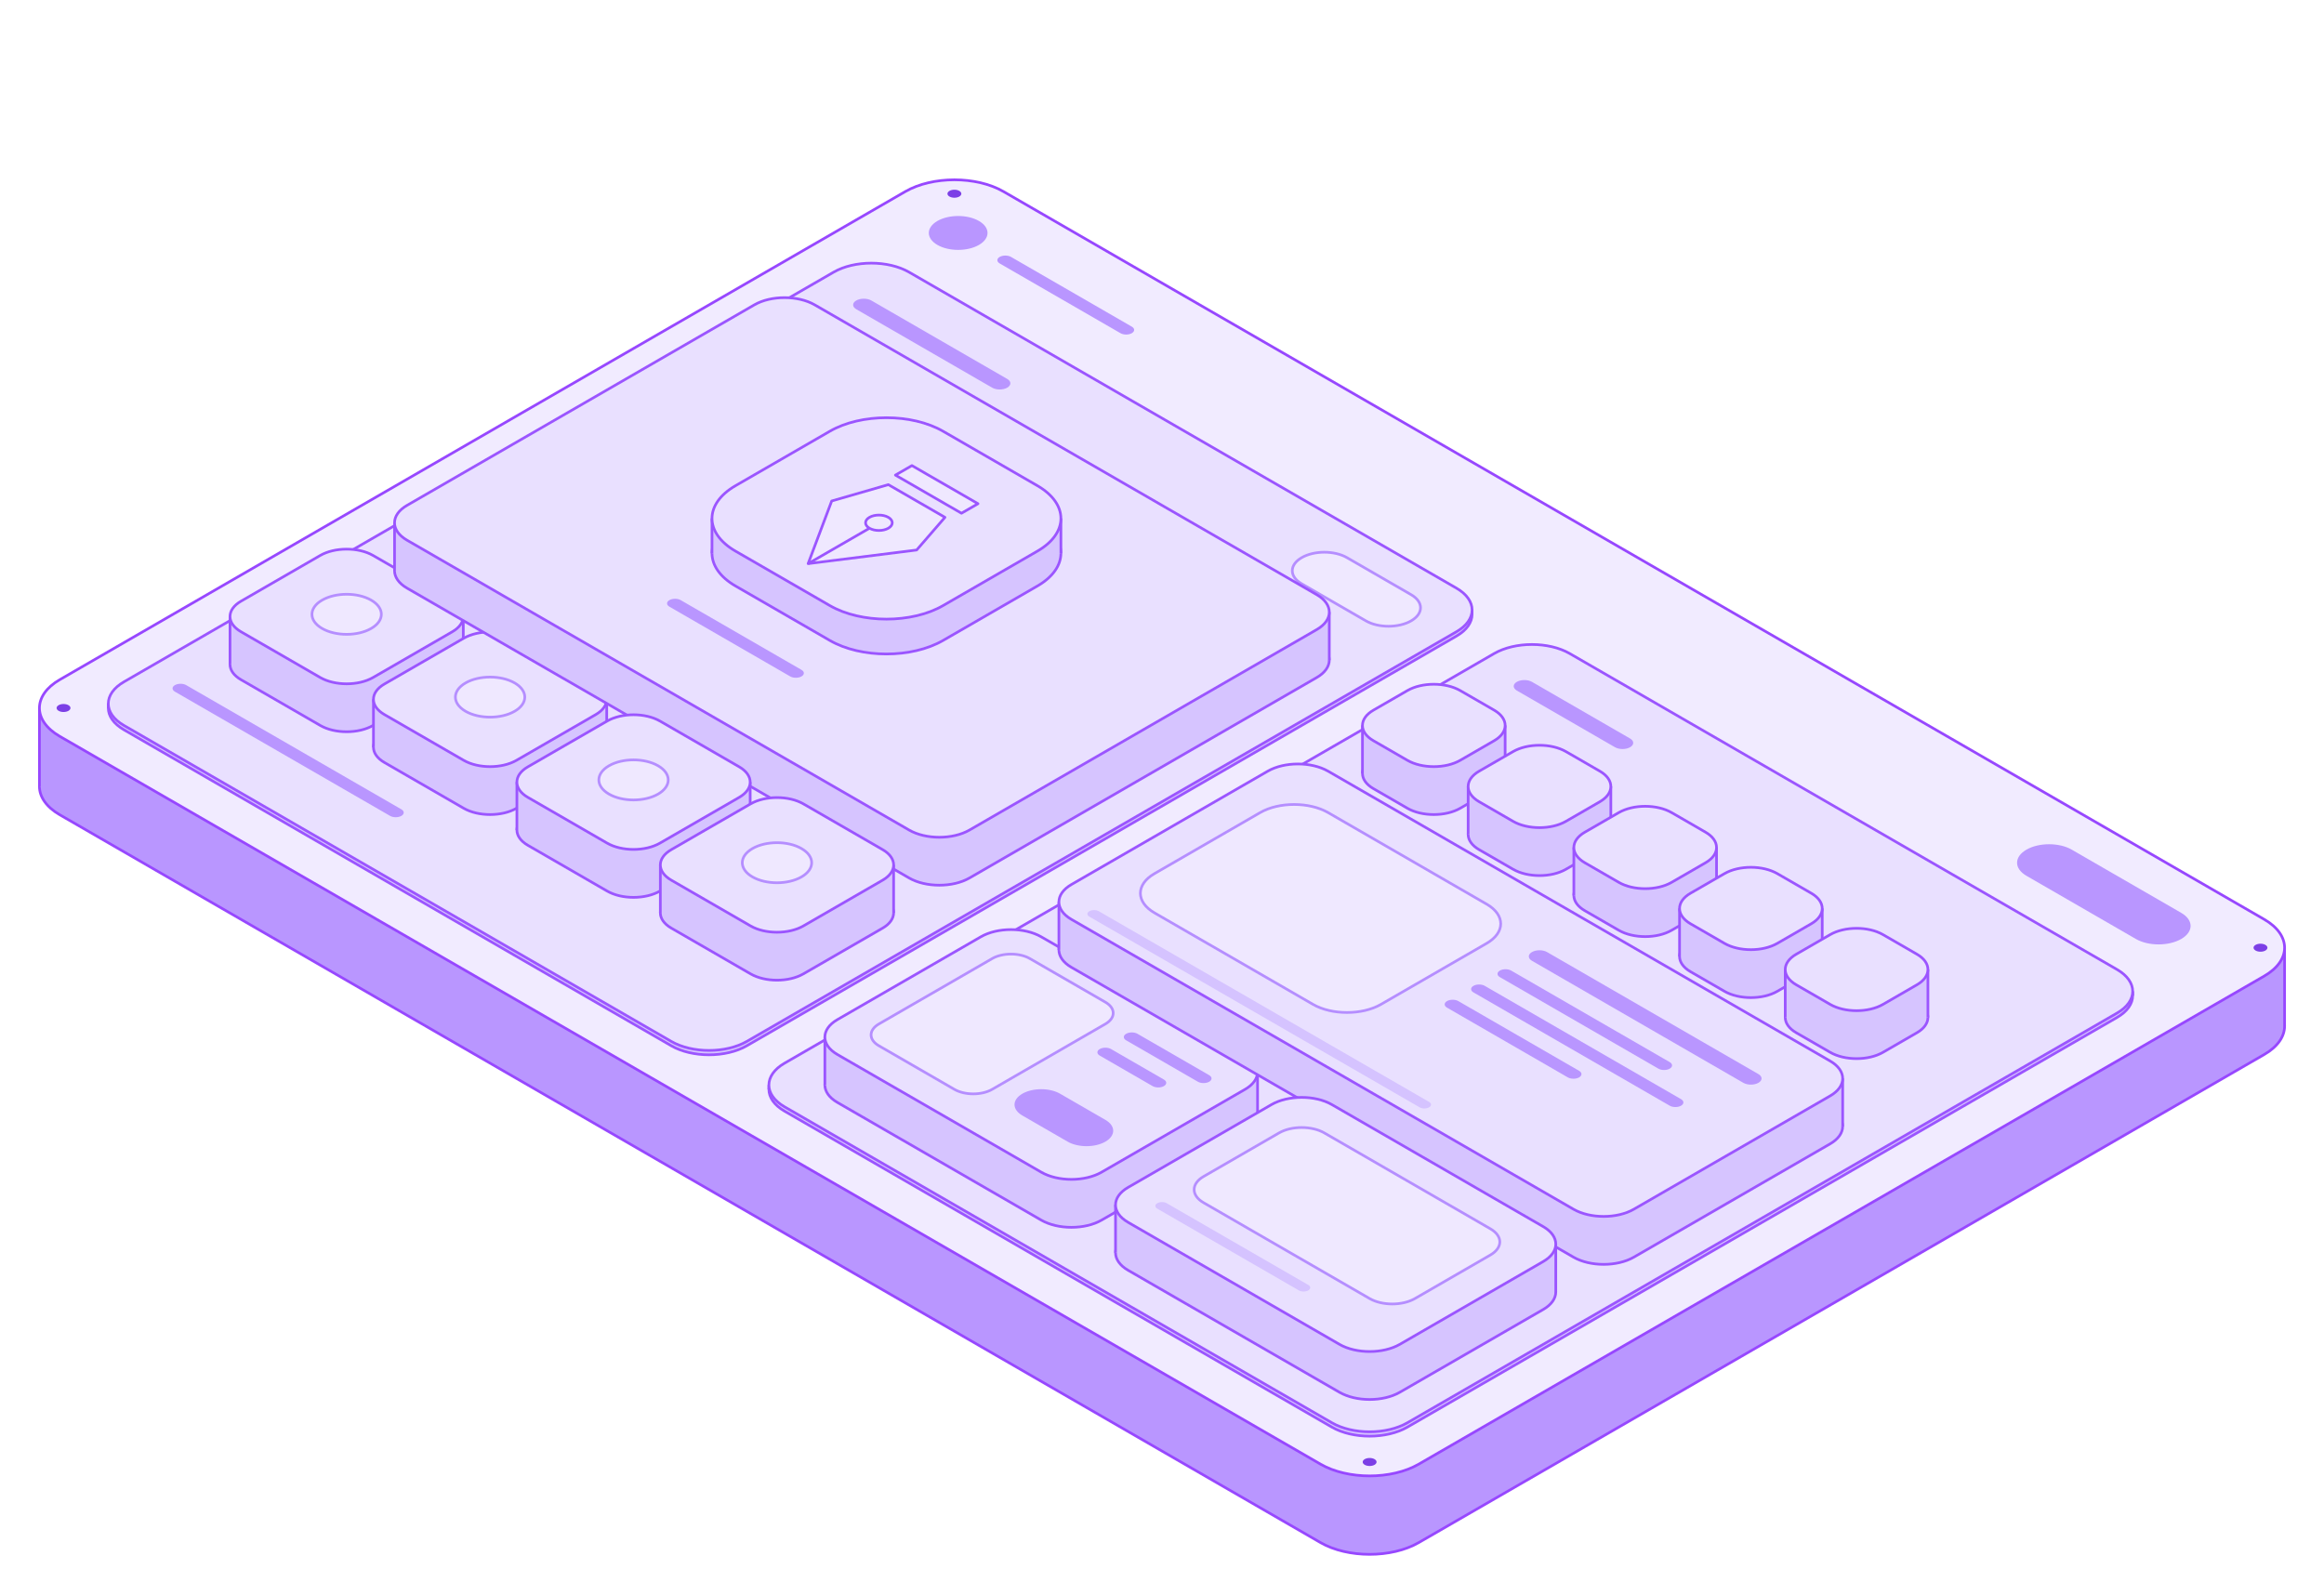
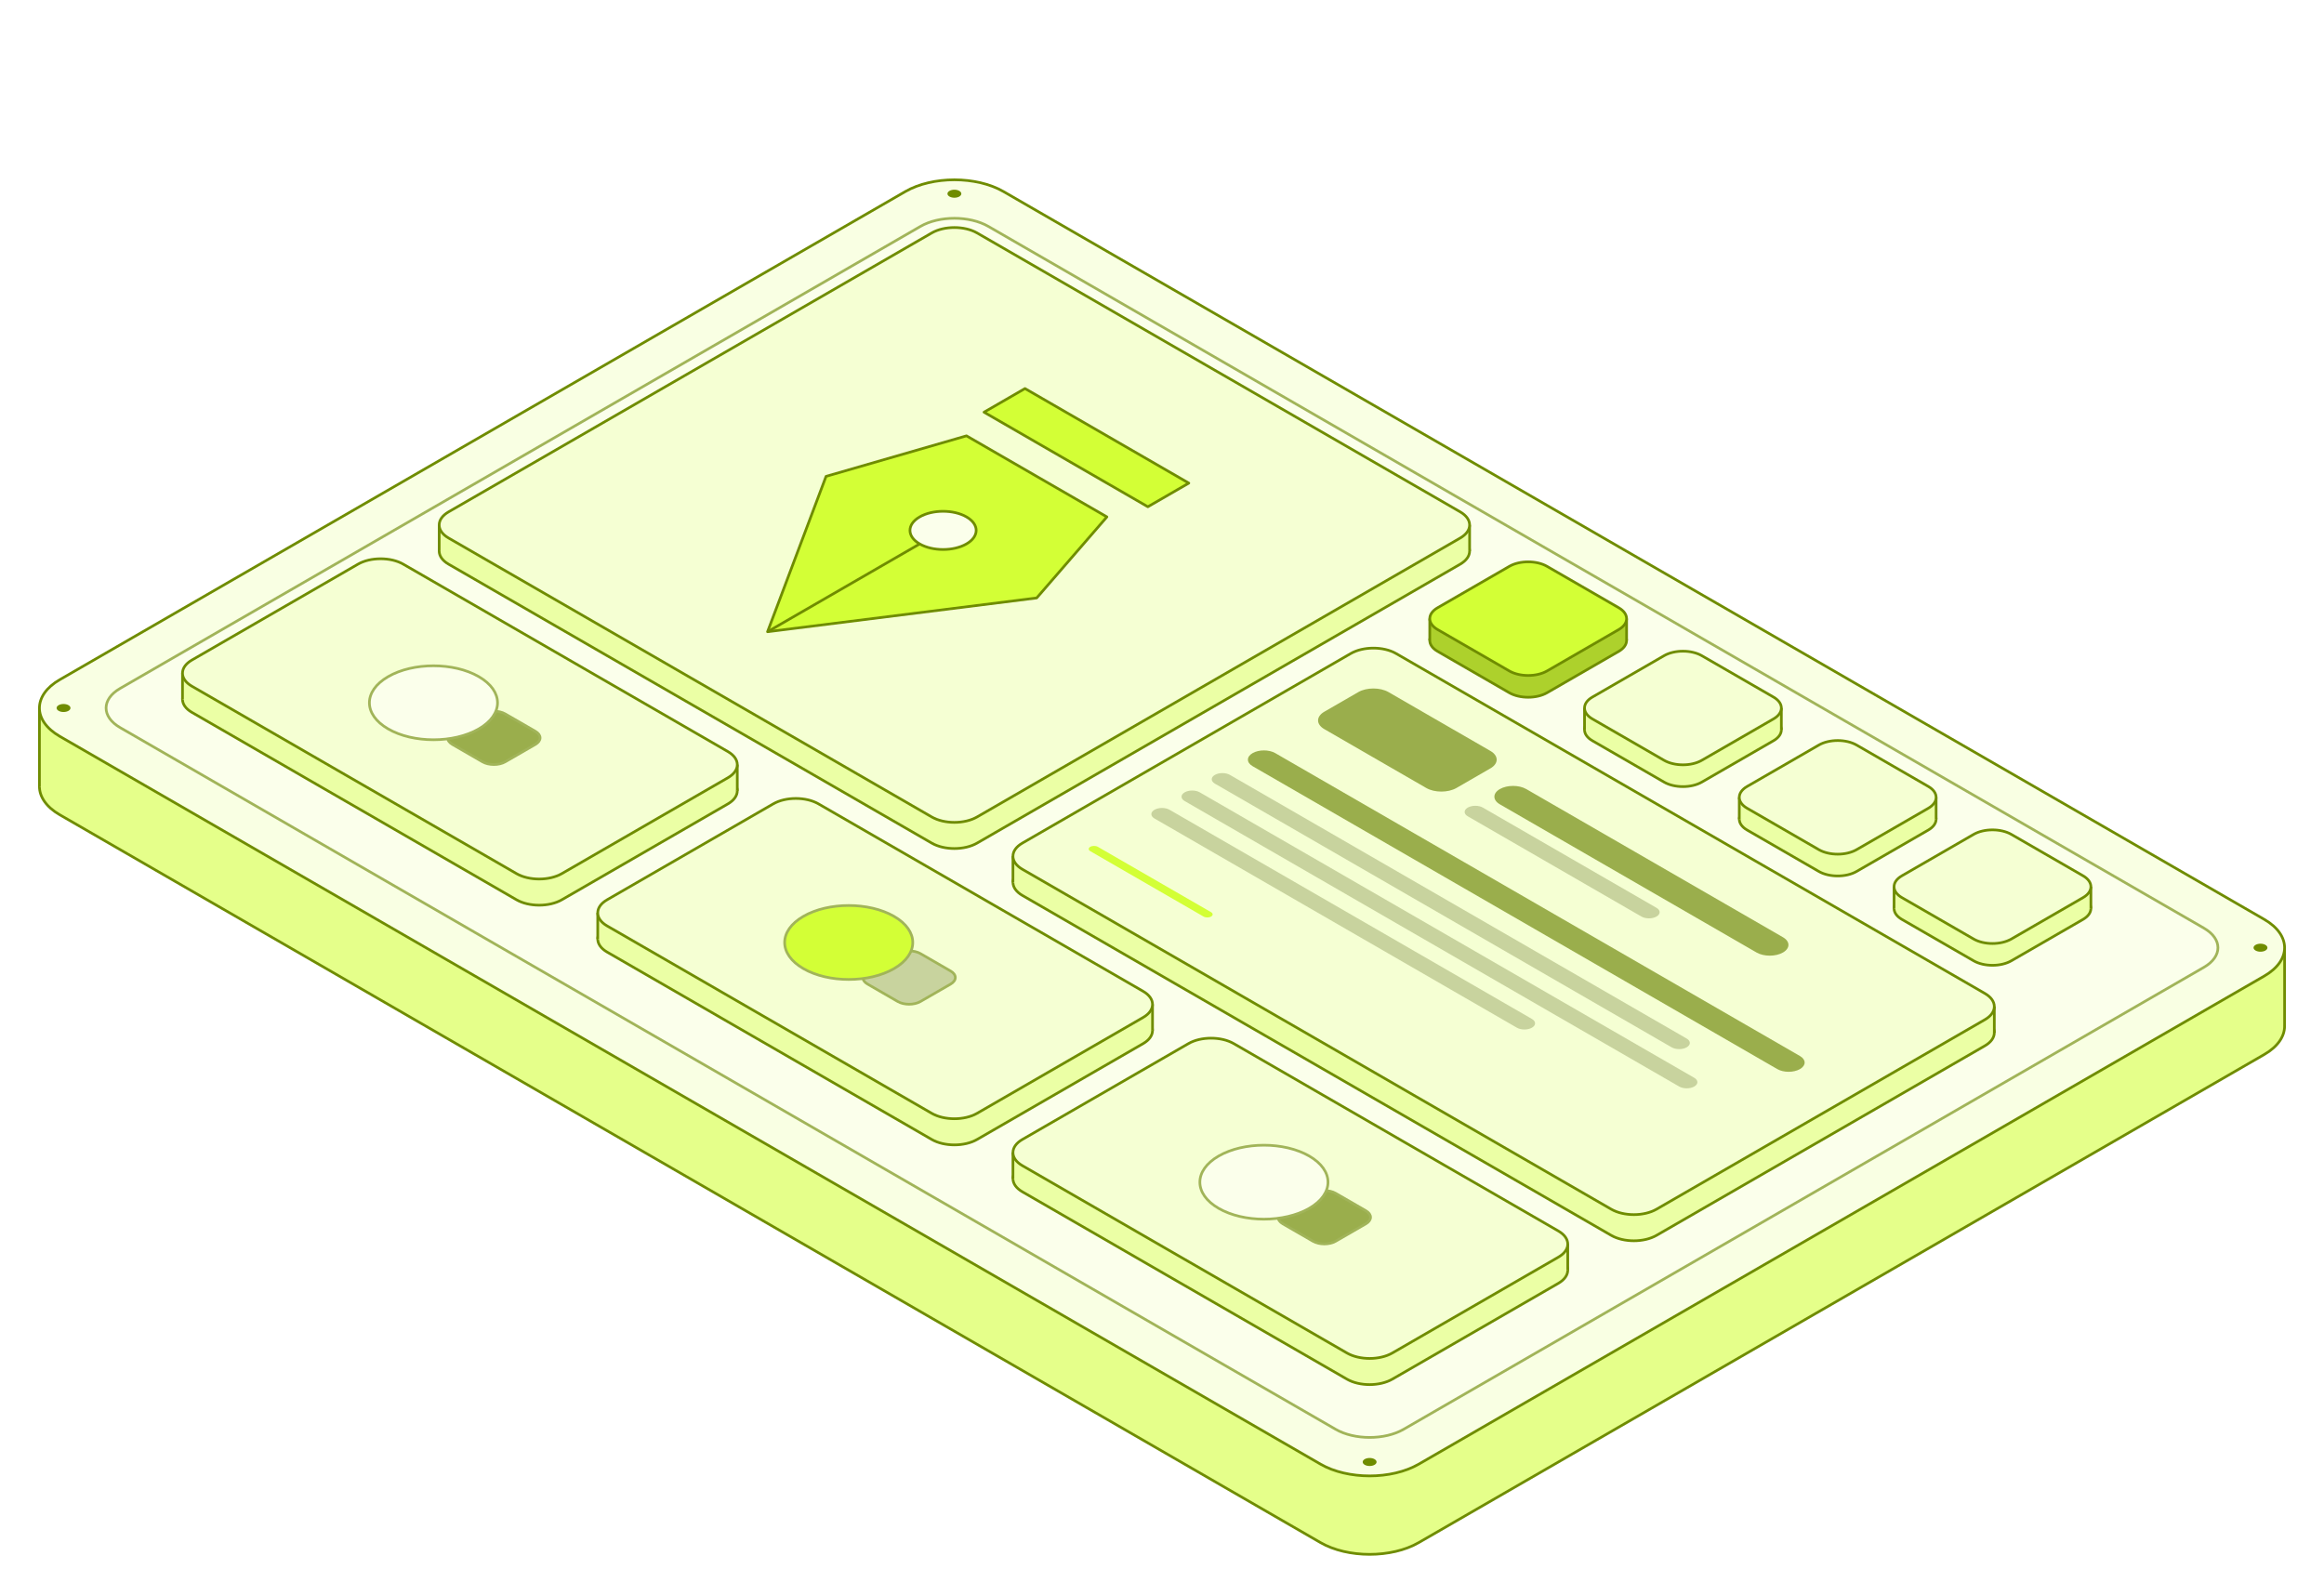
<svg xmlns="http://www.w3.org/2000/svg" viewBox="-435.34 -339.58 870.67 592.61" shape-rendering="geometricPrecision">
-   <style>.l{stroke-width:1px}.l2{stroke-width:1.5px}@media (min-resolution:2dppx){.l{stroke-width:.5px}.l2{stroke-width:1px}}@media (min-resolution:3dppx){.l{stroke-width:.34px}.l2{stroke-width:.67px}}</style>
+   <style>.l{stroke-width:1px}.l2{stroke-width:1.6px}@media (min-resolution:2dppx){.l{stroke-width:.5px}.l2{stroke-width:1px}}@media (min-resolution:3dppx){.l{stroke-width:.34px}.l2{stroke-width:.67px}}</style>
  <g transform="matrix(0.707107,0.408248,-0.707107,0.408248,-77.7817,-249.0315)">
-     <rect x="0" y="0" width="720" height="500" rx="26" fill="#b996ff" stroke="#9747ff" class="l" vector-effect="non-scaling-stroke" />
+     <rect x="0" y="0" width="720" height="500" rx="26" fill="#e5ff8a" stroke="#6f8c00" class="l" vector-effect="non-scaling-stroke" />
  </g>
-   <path d="M-420.566 -74.301L420.566 15.513L420.566 44.907L-420.566 -44.907Z" fill="#b996ff" />
-   <path d="M-420.566 -74.301L-420.566 -44.907M420.566 15.513L420.566 44.907" stroke="#9747ff" class="l" vector-effect="non-scaling-stroke" />
+   <path d="M-420.566 -74.301L420.566 15.513L420.566 44.907L-420.566 -44.907Z" fill="#e5ff8a" />
+   <path d="M-420.566 -74.301L-420.566 -44.907M420.566 15.513L420.566 44.907" stroke="#6f8c00" class="l" vector-effect="non-scaling-stroke" />
  <g transform="matrix(0.707107,0.408248,-0.707107,0.408248,-77.7817,-278.4253)">
-     <rect x="0" y="0" width="720" height="500" rx="26" fill="#f1ebff" stroke="#9747ff" class="l" vector-effect="non-scaling-stroke" />
+     <rect x="0" y="0" width="720" height="500" rx="26" fill="#f9ffe3" stroke="#6f8c00" class="l" vector-effect="non-scaling-stroke" />
  </g>
  <g transform="matrix(0.707107,0.408248,-0.707107,0.408248,-77.7817,-278.4253)">
-     <circle cx="14" cy="14" r="2.6" fill="#7c3fe6" />
-     <circle cx="706" cy="14" r="2.6" fill="#7c3fe6" />
-     <circle cx="706" cy="486" r="2.6" fill="#7c3fe6" />
-     <circle cx="14" cy="486" r="2.6" fill="#7c3fe6" />
-   </g>
-   <g transform="matrix(0.707107,0.408248,-0.707107,0.408248,-77.7817,-279.2418)">
-     <rect x="23" y="21" width="22" height="22" rx="11" fill="#b996ff" />
-   </g>
-   <g transform="matrix(0.707107,0.408248,-0.707107,0.408248,-77.7817,-279.2418)">
-     <rect x="56" y="29" width="70" height="6" rx="3.0" fill="#b996ff" />
-   </g>
-   <g transform="matrix(0.707107,0.408248,-0.707107,0.408248,-77.7817,-279.2418)">
-     <rect x="600" y="20" width="82" height="24" rx="12" fill="#b996ff" />
+     <circle cx="14" cy="14" r="2.6" fill="#6f8c00" />
+     <circle cx="706" cy="14" r="2.6" fill="#6f8c00" />
+     <circle cx="706" cy="486" r="2.6" fill="#6f8c00" />
+     <circle cx="14" cy="486" r="2.6" fill="#6f8c00" />
  </g>
  <g transform="matrix(0.707107,0.408248,-0.707107,0.408248,-77.7817,-278.4253)">
-     <rect x="20" y="64" width="330" height="416" rx="20" fill="#d6c4ff" stroke="#9b55ff" class="l" vector-effect="non-scaling-stroke" />
-   </g>
-   <path d="M-394.767 -75.934L116.167 -111.044L116.167 -109.411L-394.767 -74.301Z" fill="#d6c4ff" />
-   <path d="M-394.767 -75.934L-394.767 -74.301M116.167 -111.044L116.167 -109.411" stroke="#9b55ff" class="l" vector-effect="non-scaling-stroke" />
-   <g transform="matrix(0.707107,0.408248,-0.707107,0.408248,-77.7817,-280.0583)">
-     <rect x="20" y="64" width="330" height="416" rx="20" fill="#e9e0ff" stroke="#9b55ff" class="l" vector-effect="non-scaling-stroke" />
-   </g>
-   <g transform="matrix(0.707107,0.408248,-0.707107,0.408248,-77.7817,-278.4253)">
-     <rect x="370" y="64" width="330" height="416" rx="20" fill="#d6c4ff" stroke="#9b55ff" class="l" vector-effect="non-scaling-stroke" />
-   </g>
-   <path d="M-147.279 66.953L363.654 31.843L363.654 33.476L-147.279 68.586Z" fill="#d6c4ff" />
-   <path d="M-147.279 66.953L-147.279 68.586M363.654 31.843L363.654 33.476" stroke="#9b55ff" class="l" vector-effect="non-scaling-stroke" />
-   <g transform="matrix(0.707107,0.408248,-0.707107,0.408248,-77.7817,-280.0583)">
-     <rect x="370" y="64" width="330" height="416" rx="20" fill="#e9e0ff" stroke="#9b55ff" class="l" vector-effect="non-scaling-stroke" />
-   </g>
-   <g transform="matrix(0.707107,0.408248,-0.707107,0.408248,-77.7817,-280.8748)">
-     <rect x="40" y="88" width="80" height="8" rx="4.0" fill="#b996ff" />
-   </g>
-   <g transform="matrix(0.707107,0.408248,-0.707107,0.408248,-77.7817,-280.8748)">
-     <rect x="276" y="80" width="58" height="24" rx="12" fill="#efe8ff" stroke="#b58eff" class="l" vector-effect="non-scaling-stroke" />
+     <rect x="20" y="20" width="680" height="460" rx="18" fill="#fbffeb" stroke="#a1b459" class="l" vector-effect="non-scaling-stroke" />
  </g>
  <g transform="matrix(0.707107,0.408248,-0.707107,0.408248,-77.7817,-280.0583)">
-     <rect x="36" y="358" width="70" height="70" rx="14" fill="#d6c4ff" stroke="#9b55ff" class="l" vector-effect="non-scaling-stroke" />
+     <rect x="344" y="40" width="58" height="58" rx="10" fill="#add12c" stroke="#6f8c00" class="l" vector-effect="non-scaling-stroke" />
  </g>
-   <path d="M-349.169 -108.594L-261.772 -108.594L-261.772 -90.631L-349.169 -90.631Z" fill="#d6c4ff" />
-   <path d="M-349.169 -108.594L-349.169 -90.631M-261.772 -108.594L-261.772 -90.631" stroke="#9b55ff" class="l" vector-effect="non-scaling-stroke" />
-   <g transform="matrix(0.707107,0.408248,-0.707107,0.408248,-77.7817,-298.0213)">
-     <rect x="36" y="358" width="70" height="70" rx="14" fill="#e9e0ff" stroke="#9b55ff" class="l" vector-effect="non-scaling-stroke" />
-   </g>
-   <g transform="matrix(0.707107,0.408248,-0.707107,0.408248,-77.7817,-280.8748)">
-     <rect x="390" y="88" width="60" height="8" rx="4.0" fill="#b996ff" />
-   </g>
-   <g transform="matrix(0.707107,0.408248,-0.707107,0.408248,-77.7817,-280.8748)">
-     <rect x="36" y="446" width="120" height="6" rx="3.0" fill="#b996ff" />
+   <path d="M100.309 -107.778L174.049 -107.778L174.049 -99.613L100.309 -99.613Z" fill="#add12c" />
+   <path d="M100.309 -107.778L100.309 -99.613M174.049 -107.778L174.049 -99.613" stroke="#6f8c00" class="l" vector-effect="non-scaling-stroke" />
+   <g transform="matrix(0.707107,0.408248,-0.707107,0.408248,-77.7817,-288.2233)">
+     <rect x="344" y="40" width="58" height="58" rx="10" fill="#d3ff36" stroke="#6f8c00" class="l" vector-effect="non-scaling-stroke" />
  </g>
  <g transform="matrix(0.707107,0.408248,-0.707107,0.408248,-77.7817,-280.0583)">
-     <rect x="112" y="358" width="70" height="70" rx="14" fill="#d6c4ff" stroke="#9b55ff" class="l" vector-effect="non-scaling-stroke" />
+     <rect x="426" y="40" width="58" height="58" rx="10" fill="#ebffa5" stroke="#6f8c00" class="l" vector-effect="non-scaling-stroke" />
  </g>
-   <path d="M-295.428 -77.567L-208.032 -77.567L-208.032 -59.604L-295.428 -59.604Z" fill="#d6c4ff" />
-   <path d="M-295.428 -77.567L-295.428 -59.604M-208.032 -77.567L-208.032 -59.604" stroke="#9b55ff" class="l" vector-effect="non-scaling-stroke" />
-   <g transform="matrix(0.707107,0.408248,-0.707107,0.408248,-77.7817,-298.0213)">
-     <rect x="112" y="358" width="70" height="70" rx="14" fill="#e9e0ff" stroke="#9b55ff" class="l" vector-effect="non-scaling-stroke" />
+   <path d="M158.291 -74.301L232.032 -74.301L232.032 -66.136L158.291 -66.136Z" fill="#ebffa5" />
+   <path d="M158.291 -74.301L158.291 -66.136M232.032 -74.301L232.032 -66.136" stroke="#6f8c00" class="l" vector-effect="non-scaling-stroke" />
+   <g transform="matrix(0.707107,0.408248,-0.707107,0.408248,-77.7817,-288.2233)">
+     <rect x="426" y="40" width="58" height="58" rx="10" fill="#f5ffd3" stroke="#6f8c00" class="l" vector-effect="non-scaling-stroke" />
  </g>
  <g transform="matrix(0.707107,0.408248,-0.707107,0.408248,-77.7817,-280.0583)">
-     <rect x="386" y="132" width="46" height="46" rx="14" fill="#d6c4ff" stroke="#9b55ff" class="l" vector-effect="non-scaling-stroke" />
+     <rect x="40" y="40" width="280" height="280" rx="12" fill="#ebffa5" stroke="#6f8c00" class="l" vector-effect="non-scaling-stroke" />
  </g>
-   <path d="M75.095 -67.769L128.551 -67.769L128.551 -49.806L75.095 -49.806Z" fill="#d6c4ff" />
-   <path d="M75.095 -67.769L75.095 -49.806M128.551 -67.769L128.551 -49.806" stroke="#9b55ff" class="l" vector-effect="non-scaling-stroke" />
-   <g transform="matrix(0.707107,0.408248,-0.707107,0.408248,-77.7817,-298.0213)">
-     <rect x="386" y="132" width="46" height="46" rx="14" fill="#e9e0ff" stroke="#9b55ff" class="l" vector-effect="non-scaling-stroke" />
+   <path d="M-270.801 -142.887L115.238 -142.887L115.238 -133.089L-270.801 -133.089Z" fill="#ebffa5" />
+   <path d="M-270.801 -142.887L-270.801 -133.089M115.238 -142.887L115.238 -133.089" stroke="#6f8c00" class="l" vector-effect="non-scaling-stroke" />
+   <g transform="matrix(0.707107,0.408248,-0.707107,0.408248,-77.7817,-289.8563)">
+     <rect x="40" y="40" width="280" height="280" rx="12" fill="#f5ffd3" stroke="#6f8c00" class="l" vector-effect="non-scaling-stroke" />
  </g>
  <g transform="matrix(0.707107,0.408248,-0.707107,0.408248,-77.7817,-280.0583)">
-     <rect x="442" y="132" width="46" height="46" rx="14" fill="#d6c4ff" stroke="#9b55ff" class="l" vector-effect="non-scaling-stroke" />
+     <rect x="508" y="40" width="58" height="58" rx="10" fill="#ebffa5" stroke="#6f8c00" class="l" vector-effect="non-scaling-stroke" />
  </g>
-   <path d="M114.693 -44.907L168.149 -44.907L168.149 -26.944L114.693 -26.944Z" fill="#d6c4ff" />
-   <path d="M114.693 -44.907L114.693 -26.944M168.149 -44.907L168.149 -26.944" stroke="#9b55ff" class="l" vector-effect="non-scaling-stroke" />
-   <g transform="matrix(0.707107,0.408248,-0.707107,0.408248,-77.7817,-298.0213)">
-     <rect x="442" y="132" width="46" height="46" rx="14" fill="#e9e0ff" stroke="#9b55ff" class="l" vector-effect="non-scaling-stroke" />
+   <path d="M216.274 -40.825L290.014 -40.825L290.014 -32.660L216.274 -32.660Z" fill="#ebffa5" />
+   <path d="M216.274 -40.825L216.274 -32.660M290.014 -40.825L290.014 -32.660" stroke="#6f8c00" class="l" vector-effect="non-scaling-stroke" />
+   <g transform="matrix(0.707107,0.408248,-0.707107,0.408248,-77.7817,-288.2233)">
+     <rect x="508" y="40" width="58" height="58" rx="10" fill="#f5ffd3" stroke="#6f8c00" class="l" vector-effect="non-scaling-stroke" />
  </g>
  <g transform="matrix(0.707107,0.408248,-0.707107,0.408248,-77.7817,-280.0583)">
-     <rect x="36" y="126" width="298" height="216" rx="16" fill="#d6c4ff" stroke="#9b55ff" class="l" vector-effect="non-scaling-stroke" />
+     <rect x="40" y="344" width="196" height="112" rx="12" fill="#ebffa5" stroke="#6f8c00" class="l" vector-effect="non-scaling-stroke" />
  </g>
-   <path d="M-287.529 -143.703L62.669 -110.227L62.669 -92.264L-287.529 -125.740Z" fill="#d6c4ff" />
-   <path d="M-287.529 -143.703L-287.529 -125.740M62.669 -110.227L62.669 -92.264" stroke="#9b55ff" class="l" vector-effect="non-scaling-stroke" />
-   <g transform="matrix(0.707107,0.408248,-0.707107,0.408248,-77.7817,-298.0213)">
-     <rect x="36" y="126" width="298" height="216" rx="16" fill="#e9e0ff" stroke="#9b55ff" class="l" vector-effect="non-scaling-stroke" />
+   <path d="M-366.968 -87.365L-159.120 -53.072L-159.120 -43.274L-366.968 -77.567Z" fill="#ebffa5" />
+   <path d="M-366.968 -87.365L-366.968 -77.567M-159.120 -53.072L-159.120 -43.274" stroke="#6f8c00" class="l" vector-effect="non-scaling-stroke" />
+   <g transform="matrix(0.707107,0.408248,-0.707107,0.408248,-77.7817,-289.8563)">
+     <rect x="40" y="344" width="196" height="112" rx="12" fill="#f5ffd3" stroke="#6f8c00" class="l" vector-effect="non-scaling-stroke" />
  </g>
  <g transform="matrix(0.707107,0.408248,-0.707107,0.408248,-77.7817,-280.0583)">
-     <rect x="188" y="358" width="70" height="70" rx="14" fill="#d6c4ff" stroke="#9b55ff" class="l" vector-effect="non-scaling-stroke" />
+     <rect x="590" y="40" width="58" height="58" rx="10" fill="#ebffa5" stroke="#6f8c00" class="l" vector-effect="non-scaling-stroke" />
  </g>
-   <path d="M-241.688 -46.540L-154.291 -46.540L-154.291 -28.577L-241.688 -28.577Z" fill="#d6c4ff" />
-   <path d="M-241.688 -46.540L-241.688 -28.577M-154.291 -46.540L-154.291 -28.577" stroke="#9b55ff" class="l" vector-effect="non-scaling-stroke" />
-   <g transform="matrix(0.707107,0.408248,-0.707107,0.408248,-77.7817,-298.0213)">
-     <rect x="188" y="358" width="70" height="70" rx="14" fill="#e9e0ff" stroke="#9b55ff" class="l" vector-effect="non-scaling-stroke" />
+   <path d="M274.257 -7.348L347.997 -7.348L347.997 0.816L274.257 0.816Z" fill="#ebffa5" />
+   <path d="M274.257 -7.348L274.257 0.816M347.997 -7.348L347.997 0.816" stroke="#6f8c00" class="l" vector-effect="non-scaling-stroke" />
+   <g transform="matrix(0.707107,0.408248,-0.707107,0.408248,-77.7817,-288.2233)">
+     <rect x="590" y="40" width="58" height="58" rx="10" fill="#f5ffd3" stroke="#6f8c00" class="l" vector-effect="non-scaling-stroke" />
  </g>
  <g transform="matrix(0.707107,0.408248,-0.707107,0.408248,-77.7817,-280.0583)">
-     <rect x="498" y="132" width="46" height="46" rx="14" fill="#d6c4ff" stroke="#9b55ff" class="l" vector-effect="non-scaling-stroke" />
+     <rect x="260" y="344" width="196" height="112" rx="12" fill="#ebffa5" stroke="#6f8c00" class="l" vector-effect="non-scaling-stroke" />
  </g>
-   <path d="M154.291 -22.045L207.747 -22.045L207.747 -4.082L154.291 -4.082Z" fill="#d6c4ff" />
-   <path d="M154.291 -22.045L154.291 -4.082M207.747 -22.045L207.747 -4.082" stroke="#9b55ff" class="l" vector-effect="non-scaling-stroke" />
-   <g transform="matrix(0.707107,0.408248,-0.707107,0.408248,-77.7817,-298.0213)">
-     <rect x="498" y="132" width="46" height="46" rx="14" fill="#e9e0ff" stroke="#9b55ff" class="l" vector-effect="non-scaling-stroke" />
+   <path d="M-211.404 2.449L-3.556 36.742L-3.556 46.540L-211.404 12.247Z" fill="#ebffa5" />
+   <path d="M-211.404 2.449L-211.404 12.247M-3.556 36.742L-3.556 46.540" stroke="#6f8c00" class="l" vector-effect="non-scaling-stroke" />
+   <g transform="matrix(0.707107,0.408248,-0.707107,0.408248,-77.7817,-289.8563)">
+     <rect x="260" y="344" width="196" height="112" rx="12" fill="#f5ffd3" stroke="#6f8c00" class="l" vector-effect="non-scaling-stroke" />
  </g>
  <g transform="matrix(0.707107,0.408248,-0.707107,0.408248,-77.7817,-280.0583)">
-     <rect x="264" y="358" width="70" height="70" rx="14" fill="#d6c4ff" stroke="#9b55ff" class="l" vector-effect="non-scaling-stroke" />
+     <rect x="344" y="122" width="336" height="198" rx="12" fill="#ebffa5" stroke="#6f8c00" class="l" vector-effect="non-scaling-stroke" />
  </g>
-   <path d="M-187.948 -15.513L-100.551 -15.513L-100.551 2.449L-187.948 2.449Z" fill="#d6c4ff" />
-   <path d="M-187.948 -15.513L-187.948 2.449M-100.551 -15.513L-100.551 2.449" stroke="#9b55ff" class="l" vector-effect="non-scaling-stroke" />
-   <g transform="matrix(0.707107,0.408248,-0.707107,0.408248,-77.7817,-298.0213)">
-     <rect x="264" y="358" width="70" height="70" rx="14" fill="#e9e0ff" stroke="#9b55ff" class="l" vector-effect="non-scaling-stroke" />
+   <path d="M-55.841 -18.779L311.813 37.559L311.813 47.357L-55.841 -8.981Z" fill="#ebffa5" />
+   <path d="M-55.841 -18.779L-55.841 -8.981M311.813 37.559L311.813 47.357" stroke="#6f8c00" class="l" vector-effect="non-scaling-stroke" />
+   <g transform="matrix(0.707107,0.408248,-0.707107,0.408248,-77.7817,-289.8563)">
+     <rect x="344" y="122" width="336" height="198" rx="12" fill="#f5ffd3" stroke="#6f8c00" class="l" vector-effect="non-scaling-stroke" />
  </g>
  <g transform="matrix(0.707107,0.408248,-0.707107,0.408248,-77.7817,-280.0583)">
-     <rect x="554" y="132" width="46" height="46" rx="14" fill="#d6c4ff" stroke="#9b55ff" class="l" vector-effect="non-scaling-stroke" />
+     <rect x="480" y="344" width="196" height="112" rx="12" fill="#ebffa5" stroke="#6f8c00" class="l" vector-effect="non-scaling-stroke" />
  </g>
-   <path d="M193.889 0.816L247.345 0.816L247.345 18.779L193.889 18.779Z" fill="#d6c4ff" />
-   <path d="M193.889 0.816L193.889 18.779M247.345 0.816L247.345 18.779" stroke="#9b55ff" class="l" vector-effect="non-scaling-stroke" />
-   <g transform="matrix(0.707107,0.408248,-0.707107,0.408248,-77.7817,-298.0213)">
-     <rect x="554" y="132" width="46" height="46" rx="14" fill="#e9e0ff" stroke="#9b55ff" class="l" vector-effect="non-scaling-stroke" />
+   <path d="M-55.841 92.264L152.007 126.557L152.007 136.355L-55.841 102.062Z" fill="#ebffa5" />
+   <path d="M-55.841 92.264L-55.841 102.062M152.007 126.557L152.007 136.355" stroke="#6f8c00" class="l" vector-effect="non-scaling-stroke" />
+   <g transform="matrix(0.707107,0.408248,-0.707107,0.408248,-77.7817,-289.8563)">
+     <rect x="480" y="344" width="196" height="112" rx="12" fill="#f5ffd3" stroke="#6f8c00" class="l" vector-effect="non-scaling-stroke" />
  </g>
-   <g transform="matrix(0.707107,0.408248,-0.707107,0.408248,-77.7817,-280.0583)">
-     <rect x="610" y="132" width="46" height="46" rx="14" fill="#d6c4ff" stroke="#9b55ff" class="l" vector-effect="non-scaling-stroke" />
+   <g transform="matrix(0.707107,0.408248,-0.707107,0.408248,-77.7817,-290.1012)">
+     <rect x="142" y="386" width="28" height="28" rx="6" fill="#9aae4c" stroke="#a1b459" class="l" vector-effect="non-scaling-stroke" />
  </g>
-   <path d="M233.487 23.678L286.943 23.678L286.943 41.641L233.487 41.641Z" fill="#d6c4ff" />
-   <path d="M233.487 23.678L233.487 41.641M286.943 23.678L286.943 41.641" stroke="#9b55ff" class="l" vector-effect="non-scaling-stroke" />
-   <g transform="matrix(0.707107,0.408248,-0.707107,0.408248,-77.7817,-298.0213)">
-     <rect x="610" y="132" width="46" height="46" rx="14" fill="#e9e0ff" stroke="#9b55ff" class="l" vector-effect="non-scaling-stroke" />
+   <g transform="matrix(0.707107,0.408248,-0.707107,0.408248,-77.7817,-290.1012)">
+     <rect x="364" y="142" width="70" height="34" rx="8" fill="#9aae4c" />
  </g>
-   <g transform="matrix(0.707107,0.408248,-0.707107,0.408248,-77.7817,-280.0583)">
-     <rect x="386" y="356" width="140" height="108" rx="16" fill="#d6c4ff" stroke="#9b55ff" class="l" vector-effect="non-scaling-stroke" />
+   <g transform="matrix(0.707107,0.408248,-0.707107,0.408248,-77.7817,-290.1012)">
+     <rect x="364" y="290" width="64" height="4" rx="2.0" fill="#d3ff36" />
  </g>
-   <path d="M-126.309 48.990L35.799 62.054L35.799 80.017L-126.309 66.953Z" fill="#d6c4ff" />
-   <path d="M-126.309 48.990L-126.309 66.953M35.799 62.054L35.799 80.017" stroke="#9b55ff" class="l" vector-effect="non-scaling-stroke" />
-   <g transform="matrix(0.707107,0.408248,-0.707107,0.408248,-77.7817,-298.0213)">
-     <rect x="386" y="356" width="140" height="108" rx="16" fill="#e9e0ff" stroke="#9b55ff" class="l" vector-effect="non-scaling-stroke" />
+   <g transform="matrix(0.707107,0.408248,-0.707107,0.408248,-77.7817,-290.1012)">
+     <rect x="446" y="170" width="100" height="8" rx="4.0" fill="#c8d39e" />
  </g>
-   <g transform="matrix(0.707107,0.408248,-0.707107,0.408248,-77.7817,-280.0583)">
-     <rect x="386" y="204" width="298" height="136" rx="16" fill="#d6c4ff" stroke="#9b55ff" class="l" vector-effect="non-scaling-stroke" />
+   <g transform="matrix(0.707107,0.408248,-0.707107,0.408248,-77.7817,-290.1012)">
+     <rect x="446" y="150" width="150" height="14" rx="7.0" fill="#9aae4c" />
  </g>
-   <path d="M-38.627 -1.633L255.002 64.503L255.002 82.466L-38.627 16.330Z" fill="#d6c4ff" />
-   <path d="M-38.627 -1.633L-38.627 16.330M255.002 64.503L255.002 82.466" stroke="#9b55ff" class="l" vector-effect="non-scaling-stroke" />
-   <g transform="matrix(0.707107,0.408248,-0.707107,0.408248,-77.7817,-298.0213)">
-     <rect x="386" y="204" width="298" height="136" rx="16" fill="#e9e0ff" stroke="#9b55ff" class="l" vector-effect="non-scaling-stroke" />
+   <g transform="matrix(0.707107,0.408248,-0.707107,0.408248,-77.7817,-290.1012)">
+     <rect x="362" y="386" width="28" height="28" rx="6" fill="#c8d39e" stroke="#a1b459" class="l" vector-effect="non-scaling-stroke" />
  </g>
-   <g transform="matrix(0.707107,0.408248,-0.707107,0.408248,-77.7817,-280.0583)">
-     <rect x="540" y="356" width="144" height="108" rx="16" fill="#d6c4ff" stroke="#9b55ff" class="l" vector-effect="non-scaling-stroke" />
+   <g transform="matrix(0.707107,0.408248,-0.707107,0.408248,-77.7817,-290.1012)">
+     <rect x="364" y="254" width="200" height="8" rx="4.0" fill="#c8d39e" />
  </g>
-   <path d="M-17.414 111.860L147.522 126.557L147.522 144.520L-17.414 129.823Z" fill="#d6c4ff" />
-   <path d="M-17.414 111.860L-17.414 129.823M147.522 126.557L147.522 144.520" stroke="#9b55ff" class="l" vector-effect="non-scaling-stroke" />
-   <g transform="matrix(0.707107,0.408248,-0.707107,0.408248,-77.7817,-298.0213)">
-     <rect x="540" y="356" width="144" height="108" rx="16" fill="#e9e0ff" stroke="#9b55ff" class="l" vector-effect="non-scaling-stroke" />
+   <g transform="matrix(0.707107,0.408248,-0.707107,0.408248,-77.7817,-290.1012)">
+     <rect x="364" y="222" width="250" height="8" rx="4.0" fill="#c8d39e" />
  </g>
-   <g transform="matrix(0.707107,0.408248,-0.707107,0.408248,-77.7817,-298.8377)">
-     <rect x="58" y="380" width="26" height="26" rx="13" fill="#efe8ff" stroke="#b58eff" class="l" vector-effect="non-scaling-stroke" />
+   <g transform="matrix(0.707107,0.408248,-0.707107,0.408248,-77.7817,-290.1012)">
+     <rect x="364" y="200" width="290" height="12" rx="6.0" fill="#9aae4c" />
  </g>
-   <g transform="matrix(0.707107,0.408248,-0.707107,0.408248,-77.7817,-298.0213)">
-     <rect x="130" y="166" width="110" height="110" rx="30" fill="#d6c4ff" stroke="#9b55ff" class="l" vector-effect="non-scaling-stroke" />
+   <g transform="matrix(0.707107,0.408248,-0.707107,0.408248,-77.7817,-290.1012)">
+     <rect x="364" y="238" width="270" height="8" rx="4.0" fill="#c8d39e" />
  </g>
-   <path d="M-168.593 -145.336L-37.882 -145.336L-37.882 -132.272L-168.593 -132.272Z" fill="#d6c4ff" />
-   <path d="M-168.593 -145.336L-168.593 -132.272M-37.882 -145.336L-37.882 -132.272" stroke="#9b55ff" class="l" vector-effect="non-scaling-stroke" />
-   <g transform="matrix(0.707107,0.408248,-0.707107,0.408248,-77.7817,-311.0852)">
-     <rect x="130" y="166" width="110" height="110" rx="30" fill="#e9e0ff" stroke="#9b55ff" class="l" vector-effect="non-scaling-stroke" />
+   <g transform="matrix(0.707107,0.408248,-0.707107,0.408248,-77.7817,-290.1012)">
+     <rect x="582" y="386" width="28" height="28" rx="6" fill="#9aae4c" stroke="#a1b459" class="l" vector-effect="non-scaling-stroke" />
  </g>
-   <g transform="matrix(0.707107,0.408248,-0.707107,0.408248,-77.7817,-298.8377)">
-     <rect x="150" y="298" width="70" height="6" rx="3" fill="#b996ff" />
+   <g transform="matrix(0.707107,0.408248,-0.707107,0.408248,-77.7817,-290.2645)">
+     <path d="M180.00 279.00L124.20 192.20L142.80 136.40L217.20 136.40L235.80 192.20Z" fill="#d3ff36" stroke="#6f8c00" class="l" stroke-linejoin="round" vector-effect="non-scaling-stroke" />
+     <path d="M136.60 99.20L223.40 99.20L223.40 120.90L136.60 120.90Z" fill="#d3ff36" stroke="#6f8c00" class="l" stroke-linejoin="round" vector-effect="non-scaling-stroke" />
+     <path d="M180.00 279.00L180.00 198.40" stroke="#6f8c00" class="l" vector-effect="non-scaling-stroke" />
+     <circle cx="180" cy="186" r="12.4" fill="#fbffeb" stroke="#6f8c00" class="l" vector-effect="non-scaling-stroke" />
  </g>
-   <g transform="matrix(0.707107,0.408248,-0.707107,0.408248,-77.7817,-298.8377)">
-     <rect x="134" y="380" width="26" height="26" rx="13" fill="#efe8ff" stroke="#b58eff" class="l" vector-effect="non-scaling-stroke" />
+   <g transform="matrix(0.707107,0.408248,-0.707107,0.408248,-77.7817,-290.1829)">
+     <circle cx="124" cy="400" r="24" fill="#fbffeb" stroke="#a1b459" class="l" vector-effect="non-scaling-stroke" />
  </g>
-   <g transform="matrix(0.707107,0.408248,-0.707107,0.408248,-77.7817,-298.8377)">
-     <rect x="210" y="380" width="26" height="26" rx="13" fill="#efe8ff" stroke="#b58eff" class="l" vector-effect="non-scaling-stroke" />
+   <g transform="matrix(0.707107,0.408248,-0.707107,0.408248,-77.7817,-290.1829)">
+     <circle cx="344" cy="400" r="24" fill="#d3ff36" stroke="#a1b459" class="l" vector-effect="non-scaling-stroke" />
  </g>
-   <g transform="matrix(0.707107,0.408248,-0.707107,0.408248,-77.7817,-298.8377)">
-     <rect x="286" y="380" width="26" height="26" rx="13" fill="#efe8ff" stroke="#b58eff" class="l" vector-effect="non-scaling-stroke" />
-   </g>
-   <g transform="matrix(0.707107,0.408248,-0.707107,0.408248,-77.7817,-298.8377)">
-     <rect x="404" y="224" width="120" height="92" rx="18" fill="#efe8ff" stroke="#b58eff" class="l" vector-effect="non-scaling-stroke" />
-   </g>
-   <g transform="matrix(0.707107,0.408248,-0.707107,0.408248,-77.7817,-298.8377)">
-     <rect x="540" y="248" width="90" height="6" rx="3.0" fill="#b996ff" />
-   </g>
-   <g transform="matrix(0.707107,0.408248,-0.707107,0.408248,-77.7817,-298.8377)">
-     <rect x="540" y="276" width="70" height="6" rx="3.0" fill="#b996ff" />
-   </g>
-   <g transform="matrix(0.707107,0.408248,-0.707107,0.408248,-77.7817,-298.8377)">
-     <rect x="470" y="376" width="44" height="6" rx="3.0" fill="#b996ff" />
-   </g>
-   <g transform="matrix(0.707107,0.408248,-0.707107,0.408248,-77.7817,-298.8377)">
-     <rect x="540" y="230" width="120" height="8" rx="4.0" fill="#b996ff" />
-   </g>
-   <g transform="matrix(0.707107,0.408248,-0.707107,0.408248,-77.7817,-298.8377)">
-     <rect x="470" y="390" width="34" height="6" rx="3.0" fill="#b996ff" />
-   </g>
-   <g transform="matrix(0.707107,0.408248,-0.707107,0.408248,-77.7817,-298.8377)">
-     <rect x="400" y="370" width="60" height="80" rx="10" fill="#efe8ff" stroke="#b58eff" class="l" vector-effect="non-scaling-stroke" />
-   </g>
-   <g transform="matrix(0.707107,0.408248,-0.707107,0.408248,-77.7817,-298.8377)">
-     <rect x="540" y="262" width="110" height="6" rx="3.0" fill="#b996ff" />
-   </g>
-   <g transform="matrix(0.707107,0.408248,-0.707107,0.408248,-77.7817,-298.8377)">
-     <rect x="404" y="330" width="180" height="5" rx="2.5" fill="#d5c3ff" />
-   </g>
-   <g transform="matrix(0.707107,0.408248,-0.707107,0.408248,-77.7817,-298.8377)">
-     <rect x="470" y="424" width="44" height="20" rx="10" fill="#b996ff" />
-   </g>
-   <g transform="matrix(0.707107,0.408248,-0.707107,0.408248,-77.7817,-298.8377)">
-     <rect x="556" y="446" width="80" height="5" rx="2.5" fill="#d5c3ff" />
-   </g>
-   <g transform="matrix(0.707107,0.408248,-0.707107,0.408248,-77.7817,-298.8377)">
-     <rect x="556" y="372" width="112" height="64" rx="12" fill="#efe8ff" stroke="#b58eff" class="l" vector-effect="non-scaling-stroke" />
-   </g>
-   <g transform="matrix(0.707107,0.408248,-0.707107,0.408248,-77.7817,-311.0852)">
-     <path d="M185.00 262.50L162.50 227.50L170.00 205.00L200.00 205.00L207.50 227.50Z" fill="#efe8ff" stroke="#9b55ff" class="l" stroke-linejoin="round" vector-effect="non-scaling-stroke" />
-     <path d="M167.50 190.00L202.50 190.00L202.50 198.75L167.50 198.75Z" fill="#efe8ff" stroke="#9b55ff" class="l" stroke-linejoin="round" vector-effect="non-scaling-stroke" />
-     <path d="M185.00 262.50L185.00 230.00" fill="none" stroke="#9b55ff" class="l" vector-effect="non-scaling-stroke" />
-     <circle cx="185.0" cy="225.0" r="5.0" fill="#efe8ff" stroke="#9b55ff" class="l" stroke-linejoin="round" vector-effect="non-scaling-stroke" />
+   <g transform="matrix(0.707107,0.408248,-0.707107,0.408248,-77.7817,-290.1829)">
+     <circle cx="564" cy="400" r="24" fill="#fbffeb" stroke="#a1b459" class="l" vector-effect="non-scaling-stroke" />
  </g>
</svg>
